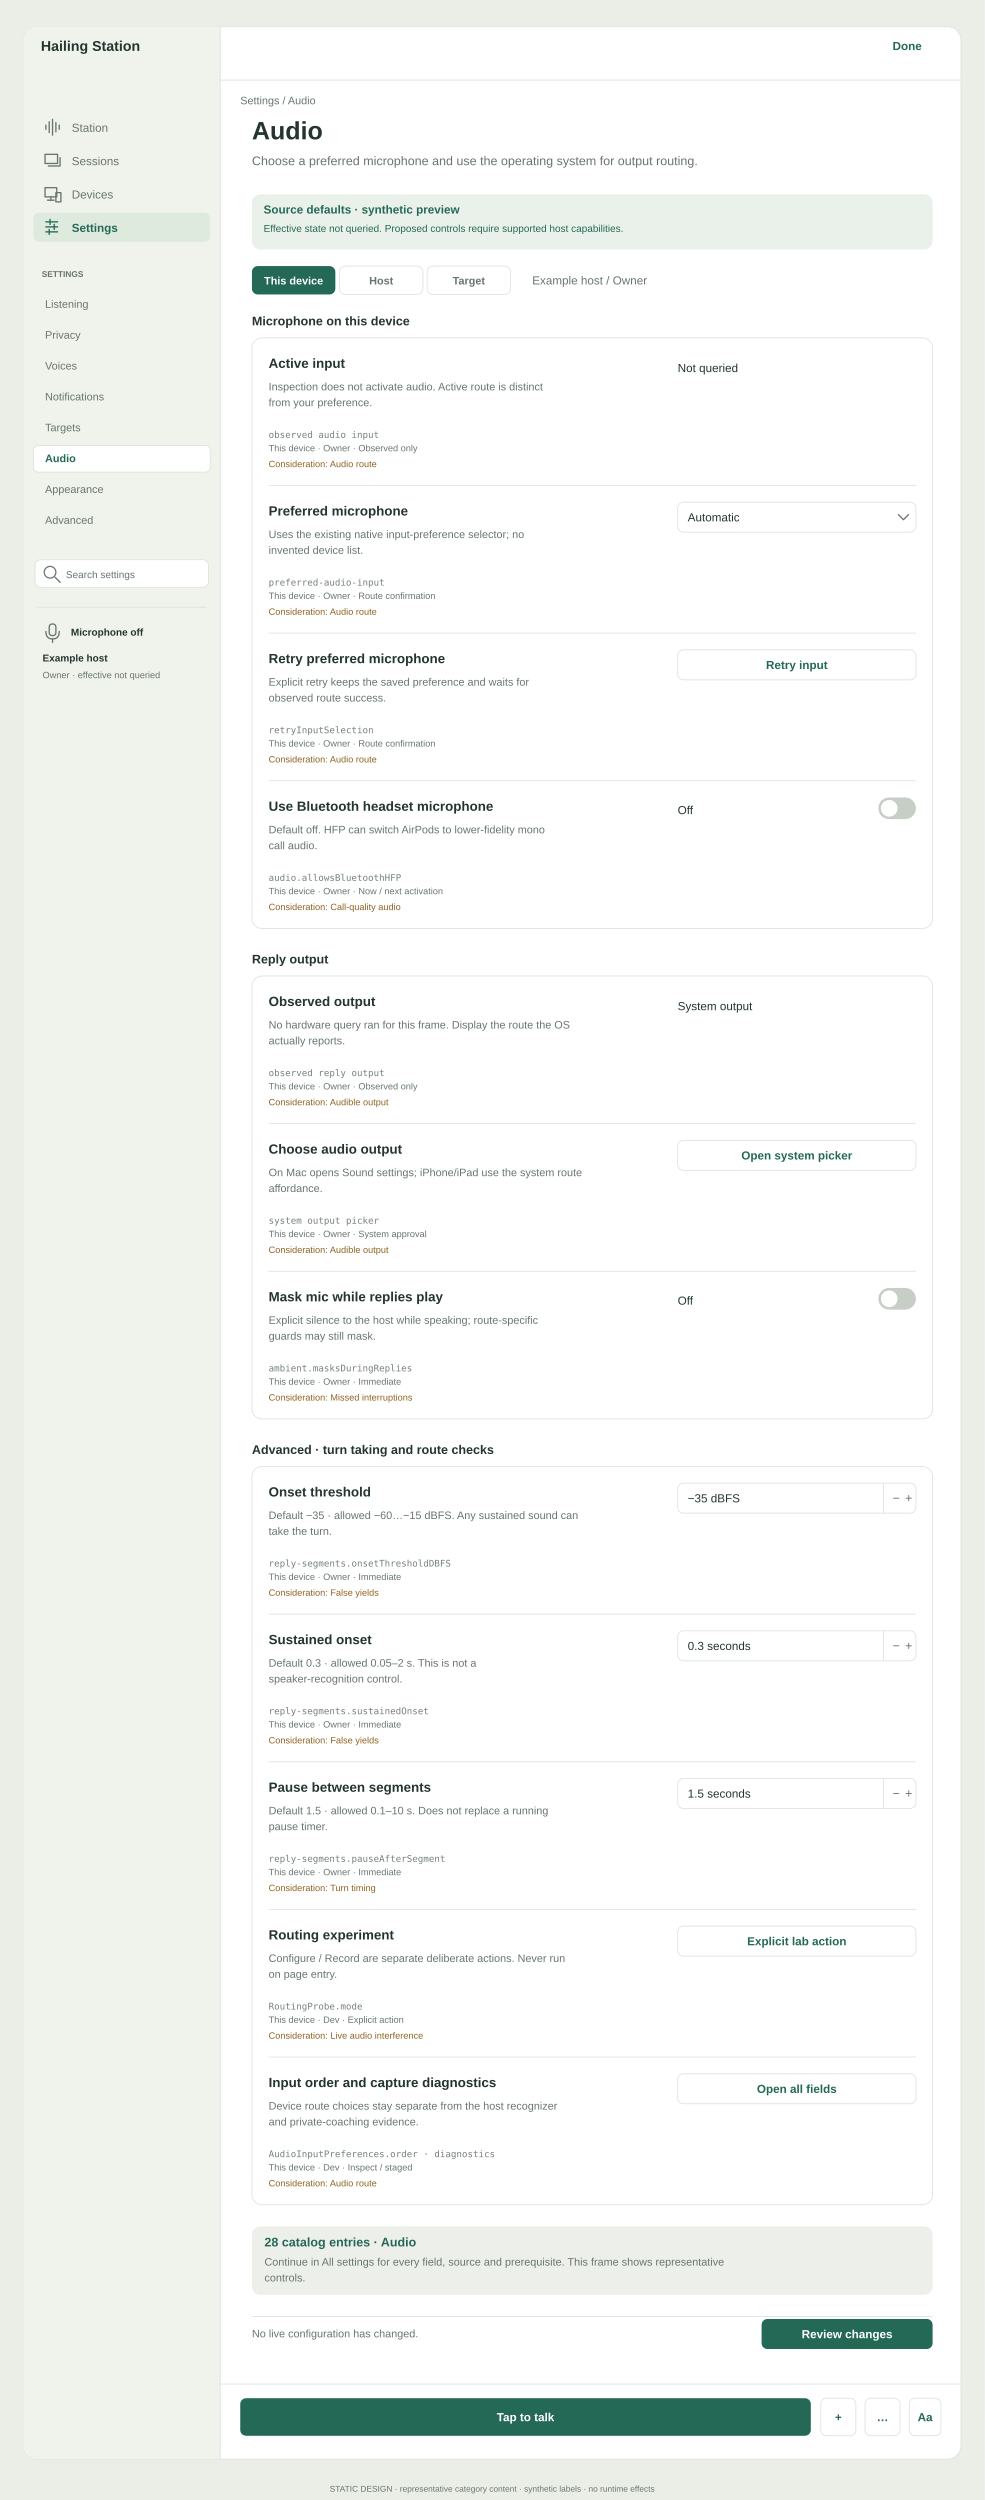
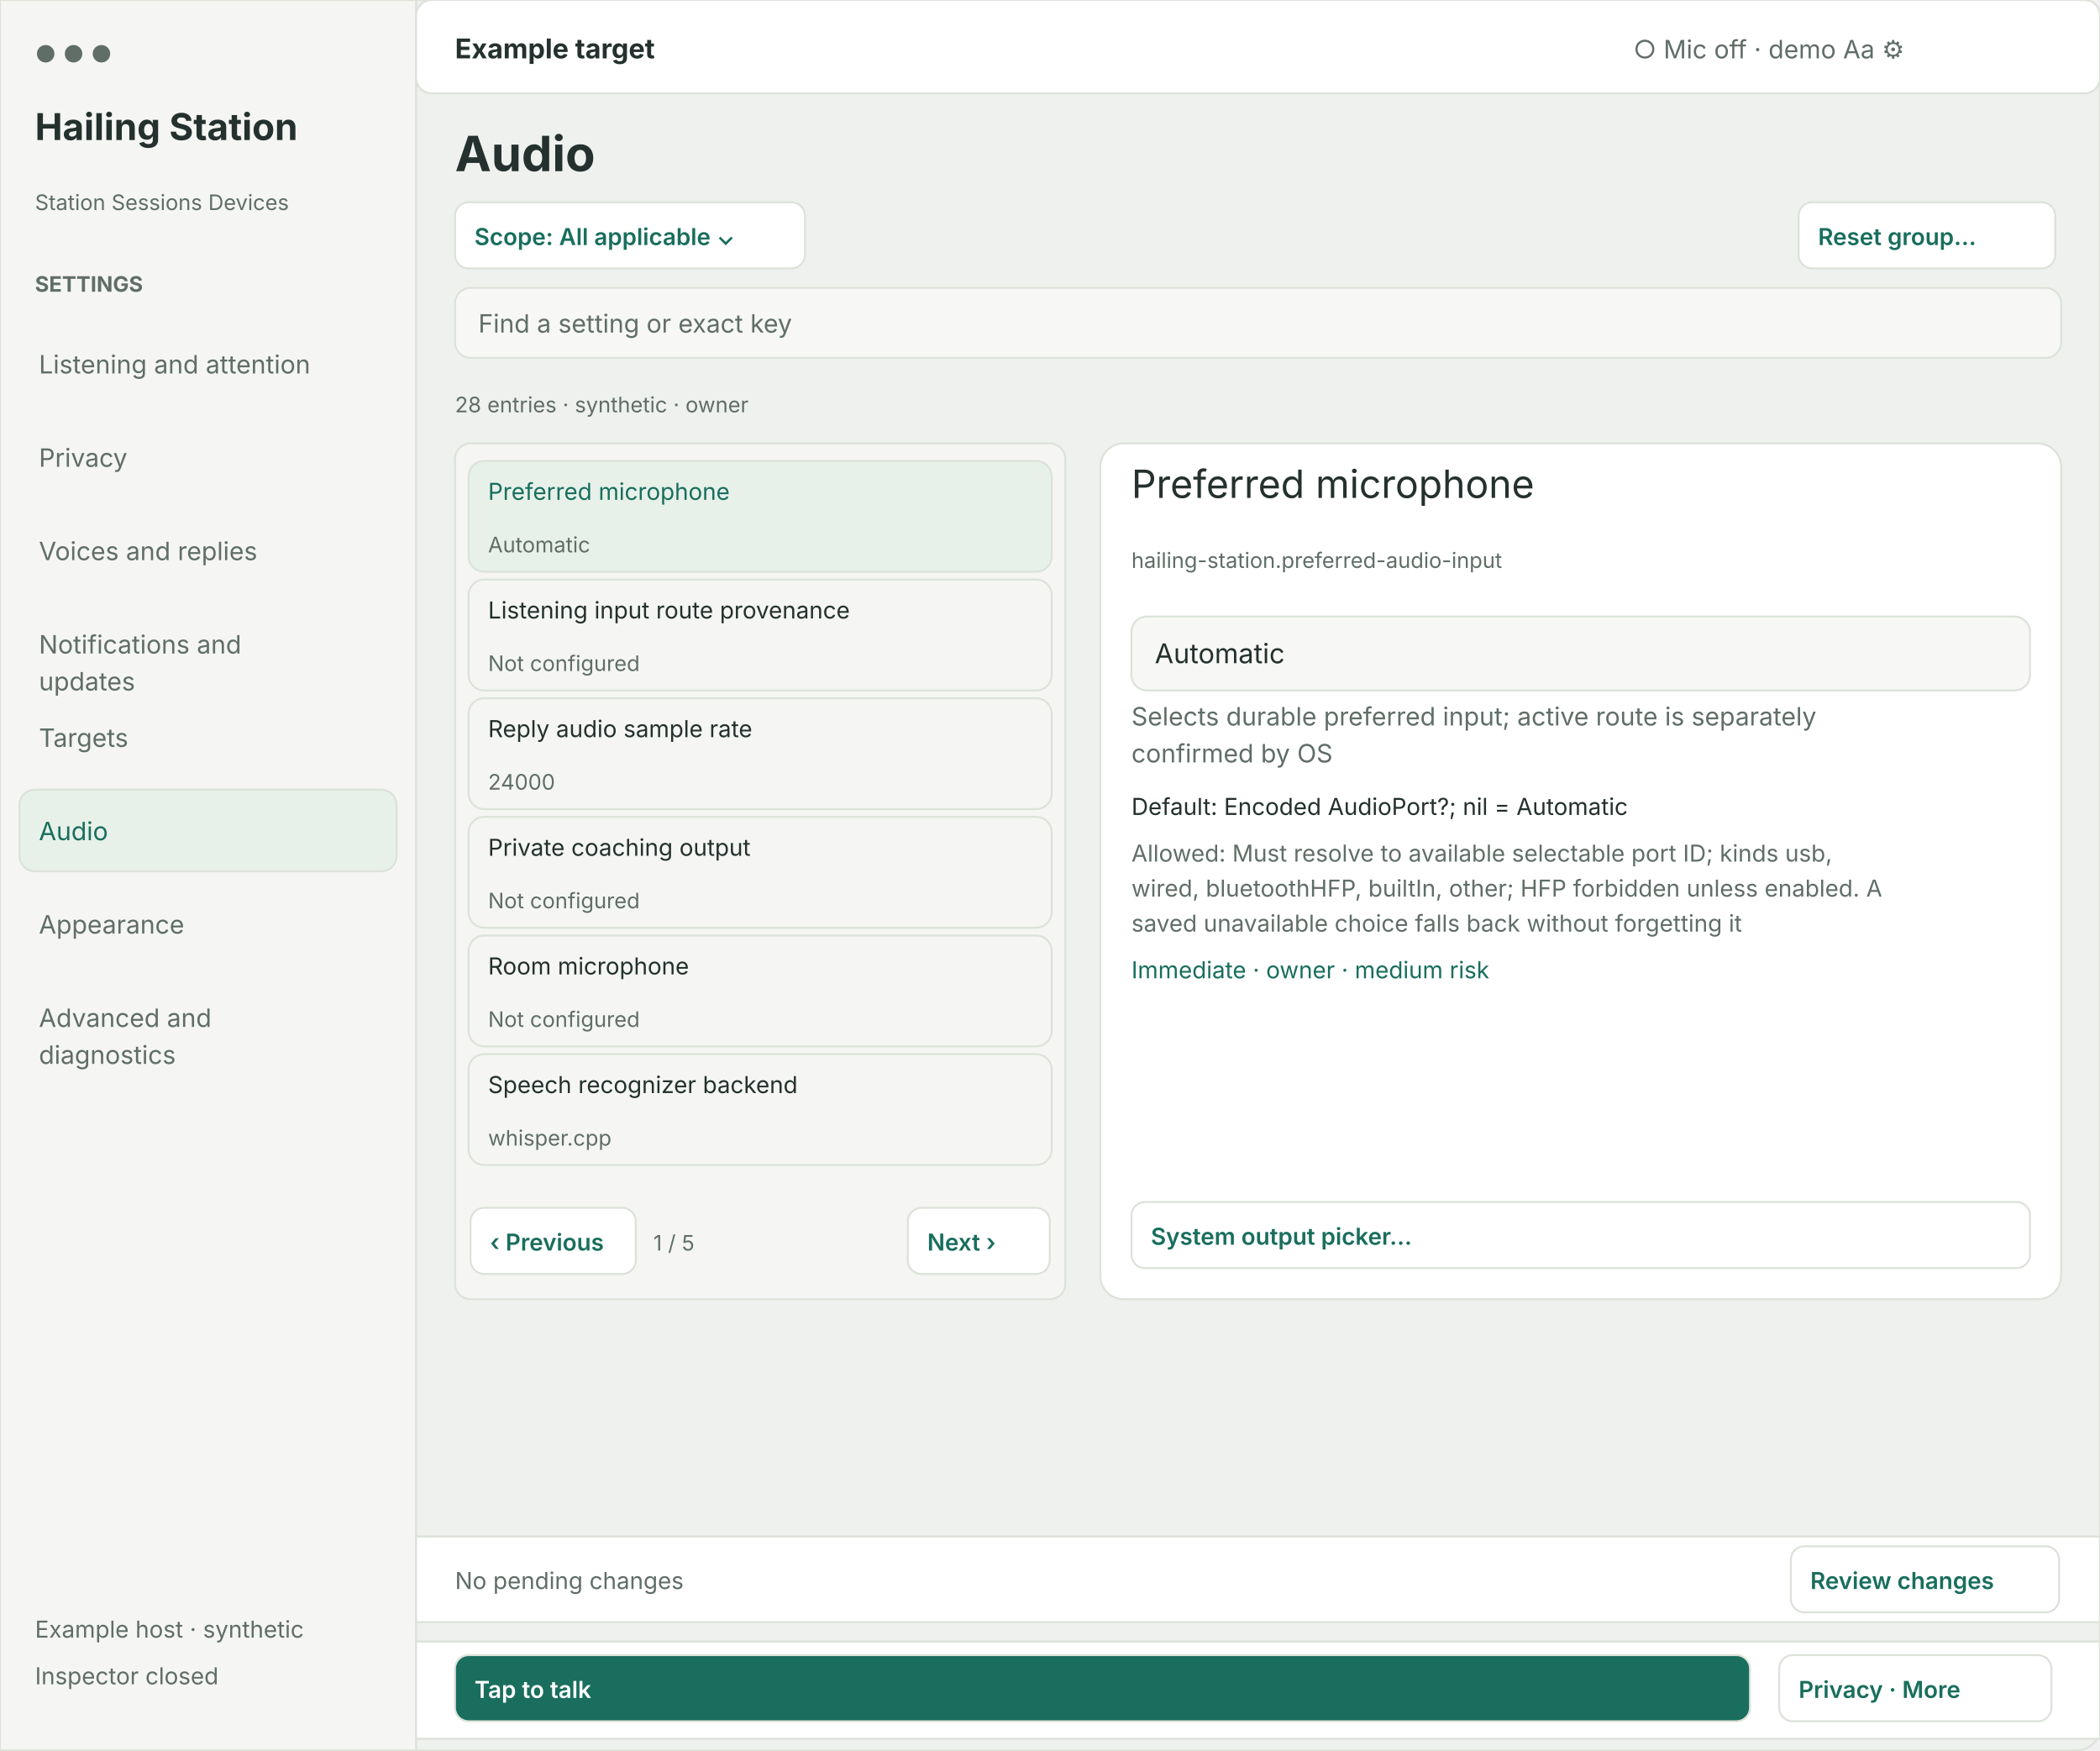
- <svg xmlns="http://www.w3.org/2000/svg" width="1180" height="2997" viewBox="0 0 1180 2997" role="img" aria-labelledby="title desc">
-   <g font-family="-apple-system, BlinkMacSystemFont, SF Pro Text, Helvetica Neue, Arial, sans-serif">
-     <rect x="0" y="0" width="1180" height="2997" rx="0" fill="#EAEEE7" />
-     <rect x="28" y="32" width="1124" height="2916" rx="16" fill="#FFFFFF" stroke="#DCE2DB" stroke-width="1" />
-     <rect x="28" y="32" width="236" height="2916" rx="16" fill="#F0F2EC" />
-     <rect x="250" y="32" width="14" height="2916" rx="0" fill="#F0F2EC" />
-     <path d="M264 32L264 2948" stroke="#DCE2DB" />
-     <text x="49" y="61" font-size="17" fill="#23352E" font-weight="650">Hailing Station</text>
-     <text x="1105" y="60" font-size="14" fill="#246956" font-weight="550" text-anchor="end">Done</text>
-     <path d="M264 96H1152" stroke="#DCE2DB" />
-     <text x="288" y="125" font-size="13" fill="#68756E" font-weight="400">Settings  /  Audio</text>
-     <path d="M55 150V155" fill="none" stroke="#68756E" stroke-width="1.6" stroke-linecap="round" stroke-linejoin="round" />
-     <path d="M59 146V159" fill="none" stroke="#68756E" stroke-width="1.6" stroke-linecap="round" stroke-linejoin="round" />
-     <path d="M63 143V162" fill="none" stroke="#68756E" stroke-width="1.6" stroke-linecap="round" stroke-linejoin="round" />
-     <path d="M67 147V158" fill="none" stroke="#68756E" stroke-width="1.6" stroke-linecap="round" stroke-linejoin="round" />
-     <path d="M71 150V155" fill="none" stroke="#68756E" stroke-width="1.6" stroke-linecap="round" stroke-linejoin="round" />
-     <text x="86" y="158" font-size="14" fill="#68756E" font-weight="400">Station</text>
-     <path d="M54 185H69V196H54Z" fill="none" stroke="#68756E" stroke-width="1.6" stroke-linecap="round" stroke-linejoin="round" />
-     <path d="M58 199H72V189" fill="none" stroke="#68756E" stroke-width="1.6" stroke-linecap="round" stroke-linejoin="round" />
-     <text x="86" y="198" font-size="14" fill="#68756E" font-weight="400">Sessions</text>
-     <path d="M54 225H68V236H54Z" fill="none" stroke="#68756E" stroke-width="1.6" stroke-linecap="round" stroke-linejoin="round" />
-     <path d="M61 236V240" fill="none" stroke="#68756E" stroke-width="1.6" stroke-linecap="round" stroke-linejoin="round" />
-     <path d="M57 240H65" fill="none" stroke="#68756E" stroke-width="1.6" stroke-linecap="round" stroke-linejoin="round" />
-     <path d="M67 231H73V242H67Z" fill="none" stroke="#68756E" stroke-width="1.6" stroke-linecap="round" stroke-linejoin="round" />
-     <text x="86" y="238" font-size="14" fill="#68756E" font-weight="400">Devices</text>
-     <rect x="40" y="255" width="212" height="35" rx="7" fill="#DFEADF" />
-     <path d="M55 266H69" fill="none" stroke="#246956" stroke-width="1.6" stroke-linecap="round" stroke-linejoin="round" />
-     <path d="M55 272H69" fill="none" stroke="#246956" stroke-width="1.6" stroke-linecap="round" stroke-linejoin="round" />
-     <path d="M55 278H69" fill="none" stroke="#246956" stroke-width="1.6" stroke-linecap="round" stroke-linejoin="round" />
-     <path d="M60 263V269" fill="none" stroke="#246956" stroke-width="1.6" stroke-linecap="round" stroke-linejoin="round" />
-     <path d="M65 269V275" fill="none" stroke="#246956" stroke-width="1.6" stroke-linecap="round" stroke-linejoin="round" />
-     <path d="M59 275V281" fill="none" stroke="#246956" stroke-width="1.6" stroke-linecap="round" stroke-linejoin="round" />
-     <text x="86" y="278" font-size="14" fill="#246956" font-weight="600">Settings</text>
-     <text x="50" y="332" font-size="10" fill="#68756E" font-weight="650">SETTINGS</text>
-     <text x="54" y="369" font-size="13" fill="#68756E" font-weight="400">Listening</text>
-     <text x="54" y="406" font-size="13" fill="#68756E" font-weight="400">Privacy</text>
-     <text x="54" y="443" font-size="13" fill="#68756E" font-weight="400">Voices</text>
-     <text x="54" y="480" font-size="13" fill="#68756E" font-weight="400">Notifications</text>
-     <text x="54" y="517" font-size="13" fill="#68756E" font-weight="400">Targets</text>
-     <rect x="40" y="534" width="212" height="32" rx="6" fill="#FFFFFF" stroke="#DCE2DB" stroke-width="1" />
-     <text x="54" y="554" font-size="13" fill="#246956" font-weight="600">Audio</text>
-     <text x="54" y="591" font-size="13" fill="#68756E" font-weight="400">Appearance</text>
-     <text x="54" y="628" font-size="13" fill="#68756E" font-weight="400">Advanced</text>
-     <rect x="42" y="671" width="208" height="33" rx="7" fill="#FFFFFF" stroke="#DCE2DB" stroke-width="1" />
-     <circle cx="60" cy="686" r="7" fill="none" stroke="#68756E" stroke-width="1.5" />
-     <path d="M66 692L72 698" fill="none" stroke="#68756E" stroke-width="1.6" stroke-linecap="round" stroke-linejoin="round" />
-     <text x="79" y="693" font-size="12" fill="#68756E" font-weight="400">Search settings</text>
-     <path d="M44 728H248" stroke="#DCE2DB" />
-     <path d="M59 752Q59 748 63 748Q67 748 67 752V758Q67 762 63 762Q59 762 59 758Z" fill="none" stroke="#68756E" stroke-width="1.6" stroke-linecap="round" stroke-linejoin="round" />
-     <path d="M55 757Q55 766 63 766Q71 766 71 757" fill="none" stroke="#68756E" stroke-width="1.6" stroke-linecap="round" stroke-linejoin="round" />
-     <path d="M63 766V770" fill="none" stroke="#68756E" stroke-width="1.6" stroke-linecap="round" stroke-linejoin="round" />
-     <text x="85" y="762" font-size="12" fill="#23352E" font-weight="550">Microphone off</text>
-     <text x="51" y="793" font-size="12" fill="#23352E" font-weight="600">Example host</text>
-     <text x="51" y="813" font-size="11" fill="#68756E" font-weight="400">Owner · effective not queried</text>
-     <path d="M264 2858H1152" stroke="#DCE2DB" />
-     <rect x="288" y="2875" width="684" height="45" rx="7" fill="#246956" />
-     <text x="630.0" y="2902.5" font-size="14" fill="#FFFFFF" font-weight="550" text-anchor="middle">Tap to talk</text>
-     <rect x="984" y="2875" width="42" height="45" rx="7" fill="#FFFFFF" stroke="#DCE2DB" stroke-width="1" />
-     <text x="1005.0" y="2902.5" font-size="14" fill="#246956" font-weight="550" text-anchor="middle">+</text>
-     <rect x="1037" y="2875" width="42" height="45" rx="7" fill="#FFFFFF" stroke="#DCE2DB" stroke-width="1" />
-     <text x="1058.0" y="2902.5" font-size="14" fill="#246956" font-weight="550" text-anchor="middle">…</text>
-     <rect x="1090" y="2875" width="38" height="45" rx="7" fill="#FFFFFF" stroke="#DCE2DB" stroke-width="1" />
-     <text x="1109.0" y="2902.5" font-size="14" fill="#246956" font-weight="550" text-anchor="middle">Aa</text>
-     <text x="302" y="167" font-size="30" fill="#23352E" font-weight="650">Audio</text>
-     <text x="302" y="198" font-size="15" fill="#68756E" font-weight="400">Choose a preferred microphone and use the operating system for output routing.</text>
-     <rect x="302" y="233" width="816" height="66" rx="10" fill="#EAF1EB" />
-     <text x="316" y="256" font-size="14" fill="#246956" font-weight="600">Source defaults · synthetic preview</text>
-     <text x="316" y="278" font-size="12" fill="#246956" font-weight="400">Effective state not queried. Proposed controls require supported host capabilities.</text>
-     <rect x="302" y="319" width="100" height="34" rx="7" fill="#246956" />
-     <text x="352" y="341" font-size="13" fill="#FFFFFF" font-weight="550" text-anchor="middle">This device</text>
-     <rect x="407" y="319" width="100" height="34" rx="7" fill="#FFFFFF" stroke="#DCE2DB" stroke-width="1" />
-     <text x="457" y="341" font-size="13" fill="#68756E" font-weight="550" text-anchor="middle">Host</text>
-     <rect x="512" y="319" width="100" height="34" rx="7" fill="#FFFFFF" stroke="#DCE2DB" stroke-width="1" />
-     <text x="562" y="341" font-size="13" fill="#68756E" font-weight="550" text-anchor="middle">Target</text>
-     <text x="638" y="341" font-size="14" fill="#68756E" font-weight="400">Example host  /  Owner</text>
-     <text x="302" y="390" font-size="15" fill="#23352E" font-weight="650">Microphone on this device</text>
-     <rect x="302" y="405" width="816" height="708" rx="12" fill="#FFFFFF" stroke="#DCE2DB" stroke-width="1" />
-     <text x="322" y="441" font-size="16" fill="#23352E" font-weight="550">Active input</text>
-     <text x="322" y="468" font-size="13" fill="#68756E" font-weight="400">Inspection does not activate audio. Active route is distinct</text>
-     <text x="322" y="487" font-size="13" fill="#68756E" font-weight="400">from your preference.</text>
-     <text x="812.4" y="446" font-size="14" fill="#23352E" font-weight="500">Not queried</text>
-     <text x="322" y="525" font-size="11" fill="#758178" font-weight="400" font-family="ui-monospace, SFMono-Regular, Menlo, monospace">observed audio input</text>
-     <text x="322" y="541" font-size="11" fill="#68756E" font-weight="400">This device · Owner · Observed only</text>
-     <text x="322" y="560" font-size="11" fill="#8E621F" font-weight="400">Consideration: Audio route</text>
-     <path d="M322 582H1098" stroke="#DCE2DB" />
-     <text x="322" y="618" font-size="16" fill="#23352E" font-weight="550">Preferred microphone</text>
-     <text x="322" y="645" font-size="13" fill="#68756E" font-weight="400">Uses the existing native input-preference selector; no</text>
-     <text x="322" y="664" font-size="13" fill="#68756E" font-weight="400">invented device list.</text>
-     <rect x="812.4" y="602" width="285.6" height="36" rx="7" fill="#FFFFFF" stroke="#DCE2DB" stroke-width="1" />
-     <text x="824.4" y="625" font-size="14" fill="#23352E" font-weight="500">Automatic</text>
-     <path d="M1077.0 617L1083.0 623L1089.0 617" fill="none" stroke="#68756E" stroke-width="1.6" stroke-linecap="round" stroke-linejoin="round" />
-     <text x="322" y="702" font-size="11" fill="#758178" font-weight="400" font-family="ui-monospace, SFMono-Regular, Menlo, monospace">preferred-audio-input</text>
-     <text x="322" y="718" font-size="11" fill="#68756E" font-weight="400">This device · Owner · Route confirmation</text>
-     <text x="322" y="737" font-size="11" fill="#8E621F" font-weight="400">Consideration: Audio route</text>
-     <path d="M322 759H1098" stroke="#DCE2DB" />
-     <text x="322" y="795" font-size="16" fill="#23352E" font-weight="550">Retry preferred microphone</text>
-     <text x="322" y="822" font-size="13" fill="#68756E" font-weight="400">Explicit retry keeps the saved preference and waits for</text>
-     <text x="322" y="841" font-size="13" fill="#68756E" font-weight="400">observed route success.</text>
-     <rect x="812.4" y="779" width="285.6" height="36" rx="7" fill="#FFFFFF" stroke="#DCE2DB" stroke-width="1" />
-     <text x="955.2" y="802.0" font-size="14" fill="#246956" font-weight="550" text-anchor="middle">Retry input</text>
-     <text x="322" y="879" font-size="11" fill="#758178" font-weight="400" font-family="ui-monospace, SFMono-Regular, Menlo, monospace">retryInputSelection</text>
-     <text x="322" y="895" font-size="11" fill="#68756E" font-weight="400">This device · Owner · Route confirmation</text>
-     <text x="322" y="914" font-size="11" fill="#8E621F" font-weight="400">Consideration: Audio route</text>
-     <path d="M322 936H1098" stroke="#DCE2DB" />
-     <text x="322" y="972" font-size="16" fill="#23352E" font-weight="550">Use Bluetooth headset microphone</text>
-     <text x="322" y="999" font-size="13" fill="#68756E" font-weight="400">Default off. HFP can switch AirPods to lower-fidelity mono</text>
-     <text x="322" y="1018" font-size="13" fill="#68756E" font-weight="400">call audio.</text>
-     <text x="812.4" y="976" font-size="14" fill="#23352E" font-weight="400">Off</text>
-     <rect x="1053.0" y="956" width="45" height="26" rx="13" fill="#C7CEC6" />
-     <circle cx="1066.0" cy="969" r="10" fill="#FFFFFF" />
-     <text x="322" y="1056" font-size="11" fill="#758178" font-weight="400" font-family="ui-monospace, SFMono-Regular, Menlo, monospace">audio.allowsBluetoothHFP</text>
-     <text x="322" y="1072" font-size="11" fill="#68756E" font-weight="400">This device · Owner · Now / next activation</text>
-     <text x="322" y="1091" font-size="11" fill="#8E621F" font-weight="400">Consideration: Call-quality audio</text>
-     <text x="302" y="1155" font-size="15" fill="#23352E" font-weight="650">Reply output</text>
-     <rect x="302" y="1170" width="816" height="531" rx="12" fill="#FFFFFF" stroke="#DCE2DB" stroke-width="1" />
-     <text x="322" y="1206" font-size="16" fill="#23352E" font-weight="550">Observed output</text>
-     <text x="322" y="1233" font-size="13" fill="#68756E" font-weight="400">No hardware query ran for this frame. Display the route the OS</text>
-     <text x="322" y="1252" font-size="13" fill="#68756E" font-weight="400">actually reports.</text>
-     <text x="812.4" y="1211" font-size="14" fill="#23352E" font-weight="500">System output</text>
-     <text x="322" y="1290" font-size="11" fill="#758178" font-weight="400" font-family="ui-monospace, SFMono-Regular, Menlo, monospace">observed reply output</text>
-     <text x="322" y="1306" font-size="11" fill="#68756E" font-weight="400">This device · Owner · Observed only</text>
-     <text x="322" y="1325" font-size="11" fill="#8E621F" font-weight="400">Consideration: Audible output</text>
-     <path d="M322 1347H1098" stroke="#DCE2DB" />
-     <text x="322" y="1383" font-size="16" fill="#23352E" font-weight="550">Choose audio output</text>
-     <text x="322" y="1410" font-size="13" fill="#68756E" font-weight="400">On Mac opens Sound settings; iPhone/iPad use the system route</text>
-     <text x="322" y="1429" font-size="13" fill="#68756E" font-weight="400">affordance.</text>
-     <rect x="812.4" y="1367" width="285.6" height="36" rx="7" fill="#FFFFFF" stroke="#DCE2DB" stroke-width="1" />
-     <text x="955.2" y="1390.0" font-size="14" fill="#246956" font-weight="550" text-anchor="middle">Open system picker</text>
-     <text x="322" y="1467" font-size="11" fill="#758178" font-weight="400" font-family="ui-monospace, SFMono-Regular, Menlo, monospace">system output picker</text>
-     <text x="322" y="1483" font-size="11" fill="#68756E" font-weight="400">This device · Owner · System approval</text>
-     <text x="322" y="1502" font-size="11" fill="#8E621F" font-weight="400">Consideration: Audible output</text>
-     <path d="M322 1524H1098" stroke="#DCE2DB" />
-     <text x="322" y="1560" font-size="16" fill="#23352E" font-weight="550">Mask mic while replies play</text>
-     <text x="322" y="1587" font-size="13" fill="#68756E" font-weight="400">Explicit silence to the host while speaking; route-specific</text>
-     <text x="322" y="1606" font-size="13" fill="#68756E" font-weight="400">guards may still mask.</text>
-     <text x="812.4" y="1564" font-size="14" fill="#23352E" font-weight="400">Off</text>
-     <rect x="1053.0" y="1544" width="45" height="26" rx="13" fill="#C7CEC6" />
-     <circle cx="1066.0" cy="1557" r="10" fill="#FFFFFF" />
-     <text x="322" y="1644" font-size="11" fill="#758178" font-weight="400" font-family="ui-monospace, SFMono-Regular, Menlo, monospace">ambient.masksDuringReplies</text>
-     <text x="322" y="1660" font-size="11" fill="#68756E" font-weight="400">This device · Owner · Immediate</text>
-     <text x="322" y="1679" font-size="11" fill="#8E621F" font-weight="400">Consideration: Missed interruptions</text>
-     <text x="302" y="1743" font-size="15" fill="#23352E" font-weight="650">Advanced · turn taking and route checks</text>
-     <rect x="302" y="1758" width="816" height="885" rx="12" fill="#FFFFFF" stroke="#DCE2DB" stroke-width="1" />
-     <text x="322" y="1794" font-size="16" fill="#23352E" font-weight="550">Onset threshold</text>
-     <text x="322" y="1821" font-size="13" fill="#68756E" font-weight="400">Default −35 · allowed −60…−15 dBFS. Any sustained sound can</text>
-     <text x="322" y="1840" font-size="13" fill="#68756E" font-weight="400">take the turn.</text>
-     <rect x="812.4" y="1778" width="285.6" height="36" rx="7" fill="#FFFFFF" stroke="#DCE2DB" stroke-width="1" />
-     <text x="824.4" y="1801" font-size="14" fill="#23352E" font-weight="500">−35 dBFS</text>
-     <path d="M1059.0 1778L1059.0 1814" stroke="#DCE2DB" />
-     <text x="1070.0" y="1801" font-size="15" fill="#68756E" font-weight="400">−</text>
-     <text x="1085.0" y="1801" font-size="15" fill="#68756E" font-weight="400">+</text>
-     <text x="322" y="1878" font-size="11" fill="#758178" font-weight="400" font-family="ui-monospace, SFMono-Regular, Menlo, monospace">reply-segments.onsetThresholdDBFS</text>
-     <text x="322" y="1894" font-size="11" fill="#68756E" font-weight="400">This device · Owner · Immediate</text>
-     <text x="322" y="1913" font-size="11" fill="#8E621F" font-weight="400">Consideration: False yields</text>
-     <path d="M322 1935H1098" stroke="#DCE2DB" />
-     <text x="322" y="1971" font-size="16" fill="#23352E" font-weight="550">Sustained onset</text>
-     <text x="322" y="1998" font-size="13" fill="#68756E" font-weight="400">Default 0.3 · allowed 0.05–2 s. This is not a</text>
-     <text x="322" y="2017" font-size="13" fill="#68756E" font-weight="400">speaker-recognition control.</text>
-     <rect x="812.4" y="1955" width="285.6" height="36" rx="7" fill="#FFFFFF" stroke="#DCE2DB" stroke-width="1" />
-     <text x="824.4" y="1978" font-size="14" fill="#23352E" font-weight="500">0.3 seconds</text>
-     <path d="M1059.0 1955L1059.0 1991" stroke="#DCE2DB" />
-     <text x="1070.0" y="1978" font-size="15" fill="#68756E" font-weight="400">−</text>
-     <text x="1085.0" y="1978" font-size="15" fill="#68756E" font-weight="400">+</text>
-     <text x="322" y="2055" font-size="11" fill="#758178" font-weight="400" font-family="ui-monospace, SFMono-Regular, Menlo, monospace">reply-segments.sustainedOnset</text>
-     <text x="322" y="2071" font-size="11" fill="#68756E" font-weight="400">This device · Owner · Immediate</text>
-     <text x="322" y="2090" font-size="11" fill="#8E621F" font-weight="400">Consideration: False yields</text>
-     <path d="M322 2112H1098" stroke="#DCE2DB" />
-     <text x="322" y="2148" font-size="16" fill="#23352E" font-weight="550">Pause between segments</text>
-     <text x="322" y="2175" font-size="13" fill="#68756E" font-weight="400">Default 1.5 · allowed 0.1–10 s. Does not replace a running</text>
-     <text x="322" y="2194" font-size="13" fill="#68756E" font-weight="400">pause timer.</text>
-     <rect x="812.4" y="2132" width="285.6" height="36" rx="7" fill="#FFFFFF" stroke="#DCE2DB" stroke-width="1" />
-     <text x="824.4" y="2155" font-size="14" fill="#23352E" font-weight="500">1.5 seconds</text>
-     <path d="M1059.0 2132L1059.0 2168" stroke="#DCE2DB" />
-     <text x="1070.0" y="2155" font-size="15" fill="#68756E" font-weight="400">−</text>
-     <text x="1085.0" y="2155" font-size="15" fill="#68756E" font-weight="400">+</text>
-     <text x="322" y="2232" font-size="11" fill="#758178" font-weight="400" font-family="ui-monospace, SFMono-Regular, Menlo, monospace">reply-segments.pauseAfterSegment</text>
-     <text x="322" y="2248" font-size="11" fill="#68756E" font-weight="400">This device · Owner · Immediate</text>
-     <text x="322" y="2267" font-size="11" fill="#8E621F" font-weight="400">Consideration: Turn timing</text>
-     <path d="M322 2289H1098" stroke="#DCE2DB" />
-     <text x="322" y="2325" font-size="16" fill="#23352E" font-weight="550">Routing experiment</text>
-     <text x="322" y="2352" font-size="13" fill="#68756E" font-weight="400">Configure / Record are separate deliberate actions. Never run</text>
-     <text x="322" y="2371" font-size="13" fill="#68756E" font-weight="400">on page entry.</text>
-     <rect x="812.4" y="2309" width="285.6" height="36" rx="7" fill="#FFFFFF" stroke="#DCE2DB" stroke-width="1" />
-     <text x="955.2" y="2332.0" font-size="14" fill="#246956" font-weight="550" text-anchor="middle">Explicit lab action</text>
-     <text x="322" y="2409" font-size="11" fill="#758178" font-weight="400" font-family="ui-monospace, SFMono-Regular, Menlo, monospace">RoutingProbe.mode</text>
-     <text x="322" y="2425" font-size="11" fill="#68756E" font-weight="400">This device · Dev · Explicit action</text>
-     <text x="322" y="2444" font-size="11" fill="#8E621F" font-weight="400">Consideration: Live audio interference</text>
-     <path d="M322 2466H1098" stroke="#DCE2DB" />
-     <text x="322" y="2502" font-size="16" fill="#23352E" font-weight="550">Input order and capture diagnostics</text>
-     <text x="322" y="2529" font-size="13" fill="#68756E" font-weight="400">Device route choices stay separate from the host recognizer</text>
-     <text x="322" y="2548" font-size="13" fill="#68756E" font-weight="400">and private-coaching evidence.</text>
-     <rect x="812.4" y="2486" width="285.6" height="36" rx="7" fill="#FFFFFF" stroke="#DCE2DB" stroke-width="1" />
-     <text x="955.2" y="2509.0" font-size="14" fill="#246956" font-weight="550" text-anchor="middle">Open all fields</text>
-     <text x="322" y="2586" font-size="11" fill="#758178" font-weight="400" font-family="ui-monospace, SFMono-Regular, Menlo, monospace">AudioInputPreferences.order · diagnostics</text>
-     <text x="322" y="2602" font-size="11" fill="#68756E" font-weight="400">This device · Dev · Inspect / staged</text>
-     <text x="322" y="2621" font-size="11" fill="#8E621F" font-weight="400">Consideration: Audio route</text>
-     <rect x="302" y="2669" width="816" height="82" rx="10" fill="#EDF0EA" />
-     <text x="317" y="2693" font-size="15" fill="#246956" font-weight="600">28 catalog entries · Audio</text>
-     <text x="317" y="2716" font-size="13" fill="#68756E" font-weight="400">Continue in All settings for every field, source and prerequisite. This frame shows representative</text>
-     <text x="317" y="2735" font-size="13" fill="#68756E" font-weight="400">controls.</text>
-     <path d="M302 2777H1118" stroke="#DCE2DB" />
-     <text x="302" y="2802" font-size="13" fill="#68756E" font-weight="400">No live configuration has changed.</text>
-     <rect x="913" y="2780" width="205" height="36" rx="7" fill="#246956" />
-     <text x="1015.5" y="2803.0" font-size="14" fill="#FFFFFF" font-weight="550" text-anchor="middle">Review changes</text>
-     <text x="590.0" y="2987" font-size="10" fill="#68756E" font-weight="400" text-anchor="middle">STATIC DESIGN · representative category content · synthetic labels · no runtime effects</text>
+ <svg xmlns="http://www.w3.org/2000/svg" width="1080" height="900" viewBox="0 0 1080 900" role="img" aria-labelledby="title desc">
+   <g font-family="-apple-system,BlinkMacSystemFont,Segoe UI,sans-serif">
+     <rect x="0" y="0" width="1080" height="900" rx="12" fill="#eff1ee" stroke="#dce2da" />
+     <rect x="0" y="0" width="214" height="900" rx="0" fill="#f5f6f3" stroke="#dce2da" />
+     <text x="18" y="32" font-size="12" fill="#606e67" font-weight="400">● ● ●</text>
+     <text x="18" y="72" font-size="19" fill="#24312e" font-weight="650">Hailing Station</text>
+     <text x="18" y="108" font-size="11" fill="#606e67" font-weight="400">Station     Sessions     Devices</text>
+     <text x="18" y="150" font-size="11" fill="#606e67" font-weight="650">SETTINGS</text>
+     <text x="20" y="192" font-size="13" fill="#606e67" font-weight="400">Listening and attention</text>
+     <text x="20" y="240" font-size="13" fill="#606e67" font-weight="400">Privacy</text>
+     <text x="20" y="288" font-size="13" fill="#606e67" font-weight="400">Voices and replies</text>
+     <text x="20" y="336" font-size="13" fill="#606e67" font-weight="400">Notifications and</text>
+     <text x="20" y="355" font-size="13" fill="#606e67" font-weight="400">updates</text>
+     <text x="20" y="384" font-size="13" fill="#606e67" font-weight="400">Targets</text>
+     <rect x="10" y="406" width="194" height="42" rx="8" fill="#e7f1e9" stroke="#dce2da" />
+     <text x="20" y="432" font-size="13" fill="#196e5d" font-weight="400">Audio</text>
+     <text x="20" y="480" font-size="13" fill="#606e67" font-weight="400">Appearance</text>
+     <text x="20" y="528" font-size="13" fill="#606e67" font-weight="400">Advanced and</text>
+     <text x="20" y="547" font-size="13" fill="#606e67" font-weight="400">diagnostics</text>
+     <text x="18" y="842" font-size="12" fill="#606e67" font-weight="400">Example host · synthetic</text>
+     <text x="18" y="866" font-size="12" fill="#606e67" font-weight="400">Inspector closed</text>
+     <rect x="214" y="0" width="866" height="48" rx="8" fill="#fff" stroke="#dce2da" />
+     <text x="234" y="30" font-size="14" fill="#24312e" font-weight="650">Example target</text>
+     <text x="840" y="30" font-size="13" fill="#606e67" font-weight="400">○ Mic off · demo    Aa   ⚙</text>
+     <text x="234" y="88" font-size="25" fill="#24312e" font-weight="650">Audio</text>
+     <rect x="234" y="104" width="180" height="34" rx="7" fill="#fff" stroke="#dce2da" />
+     <text x="244" y="126" font-size="12" fill="#196e5d" font-weight="600">Scope: All applicable ⌄</text>
+     <rect x="925" y="104" width="132" height="34" rx="7" fill="#fff" stroke="#dce2da" />
+     <text x="935" y="126" font-size="12" fill="#196e5d" font-weight="600">Reset group…</text>
+     <rect x="234" y="148" width="826" height="36" rx="8" fill="#f7f8f5" stroke="#dce2da" />
+     <text x="246" y="171" font-size="13" fill="#606e67" font-weight="400">Find a setting or exact key</text>
+     <text x="234" y="212" font-size="11" fill="#606e67" font-weight="400">28 entries · synthetic · owner</text>
+     <rect x="234" y="228" width="313.88" height="440" rx="8" fill="#f5f6f3" stroke="#dce2da" />
+     <rect x="241" y="237" width="299.88" height="57" rx="8" fill="#e7f1e9" stroke="#dce2da" />
+     <text x="251" y="257" font-size="12" fill="#196e5d" font-weight="400">Preferred microphone</text>
+     <text x="251" y="284" font-size="11" fill="#606e67" font-weight="400">Automatic</text>
+     <rect x="241" y="298" width="299.88" height="57" rx="8" fill="#f5f6f3" stroke="#dce2da" />
+     <text x="251" y="318" font-size="12" fill="#24312e" font-weight="400">Listening input route provenance</text>
+     <text x="251" y="345" font-size="11" fill="#606e67" font-weight="400">Not configured</text>
+     <rect x="241" y="359" width="299.88" height="57" rx="8" fill="#f5f6f3" stroke="#dce2da" />
+     <text x="251" y="379" font-size="12" fill="#24312e" font-weight="400">Reply audio sample rate</text>
+     <text x="251" y="406" font-size="11" fill="#606e67" font-weight="400">24000</text>
+     <rect x="241" y="420" width="299.88" height="57" rx="8" fill="#f5f6f3" stroke="#dce2da" />
+     <text x="251" y="440" font-size="12" fill="#24312e" font-weight="400">Private coaching output</text>
+     <text x="251" y="467" font-size="11" fill="#606e67" font-weight="400">Not configured</text>
+     <rect x="241" y="481" width="299.88" height="57" rx="8" fill="#f5f6f3" stroke="#dce2da" />
+     <text x="251" y="501" font-size="12" fill="#24312e" font-weight="400">Room microphone</text>
+     <text x="251" y="528" font-size="11" fill="#606e67" font-weight="400">Not configured</text>
+     <rect x="241" y="542" width="299.88" height="57" rx="8" fill="#f5f6f3" stroke="#dce2da" />
+     <text x="251" y="562" font-size="12" fill="#24312e" font-weight="400">Speech recognizer backend</text>
+     <text x="251" y="589" font-size="11" fill="#606e67" font-weight="400">whisper.cpp</text>
+     <rect x="242" y="621" width="85" height="34" rx="7" fill="#fff" stroke="#dce2da" />
+     <text x="252" y="643" font-size="12" fill="#196e5d" font-weight="600">‹ Previous</text>
+     <text x="336" y="643" font-size="11" fill="#606e67" font-weight="400">1 / 5</text>
+     <rect x="466.88" y="621" width="73" height="34" rx="7" fill="#fff" stroke="#dce2da" />
+     <text x="476.88" y="643" font-size="12" fill="#196e5d" font-weight="600">Next ›</text>
+     <rect x="565.88" y="228" width="494.12" height="440" rx="12" fill="#fff" stroke="#dce2da" />
+     <text x="581.88" y="256" font-size="20" fill="#24312e" font-weight="400">Preferred microphone</text>
+     <text x="581.88" y="292" font-size="11" fill="#606e67" font-weight="400">hailing-station.preferred-audio-input</text>
+     <rect x="581.88" y="317" width="462.12" height="38" rx="8" fill="#f7f8f5" stroke="#dce2da" />
+     <text x="593.88" y="341" font-size="14" fill="#24312e" font-weight="400">Automatic</text>
+     <text x="581.88" y="373" font-size="13" fill="#606e67" font-weight="400">Selects durable preferred input; active route is separately</text>
+     <text x="581.88" y="392" font-size="13" fill="#606e67" font-weight="400">confirmed by OS</text>
+     <text x="581.88" y="419" font-size="12" fill="#24312e" font-weight="400">Default: Encoded AudioPort?; nil = Automatic</text>
+     <text x="581.88" y="443" font-size="12" fill="#606e67" font-weight="400">Allowed: Must resolve to available selectable port ID; kinds usb,</text>
+     <text x="581.88" y="461" font-size="12" fill="#606e67" font-weight="400">wired, bluetoothHFP, builtIn, other; HFP forbidden unless enabled. A</text>
+     <text x="581.88" y="479" font-size="12" fill="#606e67" font-weight="400">saved unavailable choice falls back without forgetting it</text>
+     <text x="581.88" y="503" font-size="12" fill="#196e5d" font-weight="400">Immediate · owner · medium risk</text>
+     <rect x="581.88" y="618" width="462.12" height="34" rx="7" fill="#fff" stroke="#dce2da" />
+     <text x="591.88" y="640" font-size="12" fill="#196e5d" font-weight="600">System output picker…</text>
+     <rect x="214" y="790" width="866" height="44" rx="0" fill="#fff" stroke="#dce2da" />
+     <text x="234" y="817" font-size="12" fill="#606e67" font-weight="400">No pending changes</text>
+     <rect x="921" y="795" width="138" height="34" rx="7" fill="#fff" stroke="#dce2da" />
+     <text x="931" y="817" font-size="12" fill="#196e5d" font-weight="600">Review changes</text>
+     <rect x="214" y="844" width="866" height="50" rx="0" fill="#fff" stroke="#dce2da" />
+     <rect x="234" y="851" width="666" height="34" rx="7" fill="#196e5d" stroke="#dce2da" />
+     <text x="244" y="873" font-size="12" fill="#fff" font-weight="600">Tap to talk</text>
+     <rect x="915" y="851" width="140" height="34" rx="7" fill="#fff" stroke="#dce2da" />
+     <text x="925" y="873" font-size="12" fill="#196e5d" font-weight="600">Privacy · More</text>
  </g>
</svg>
